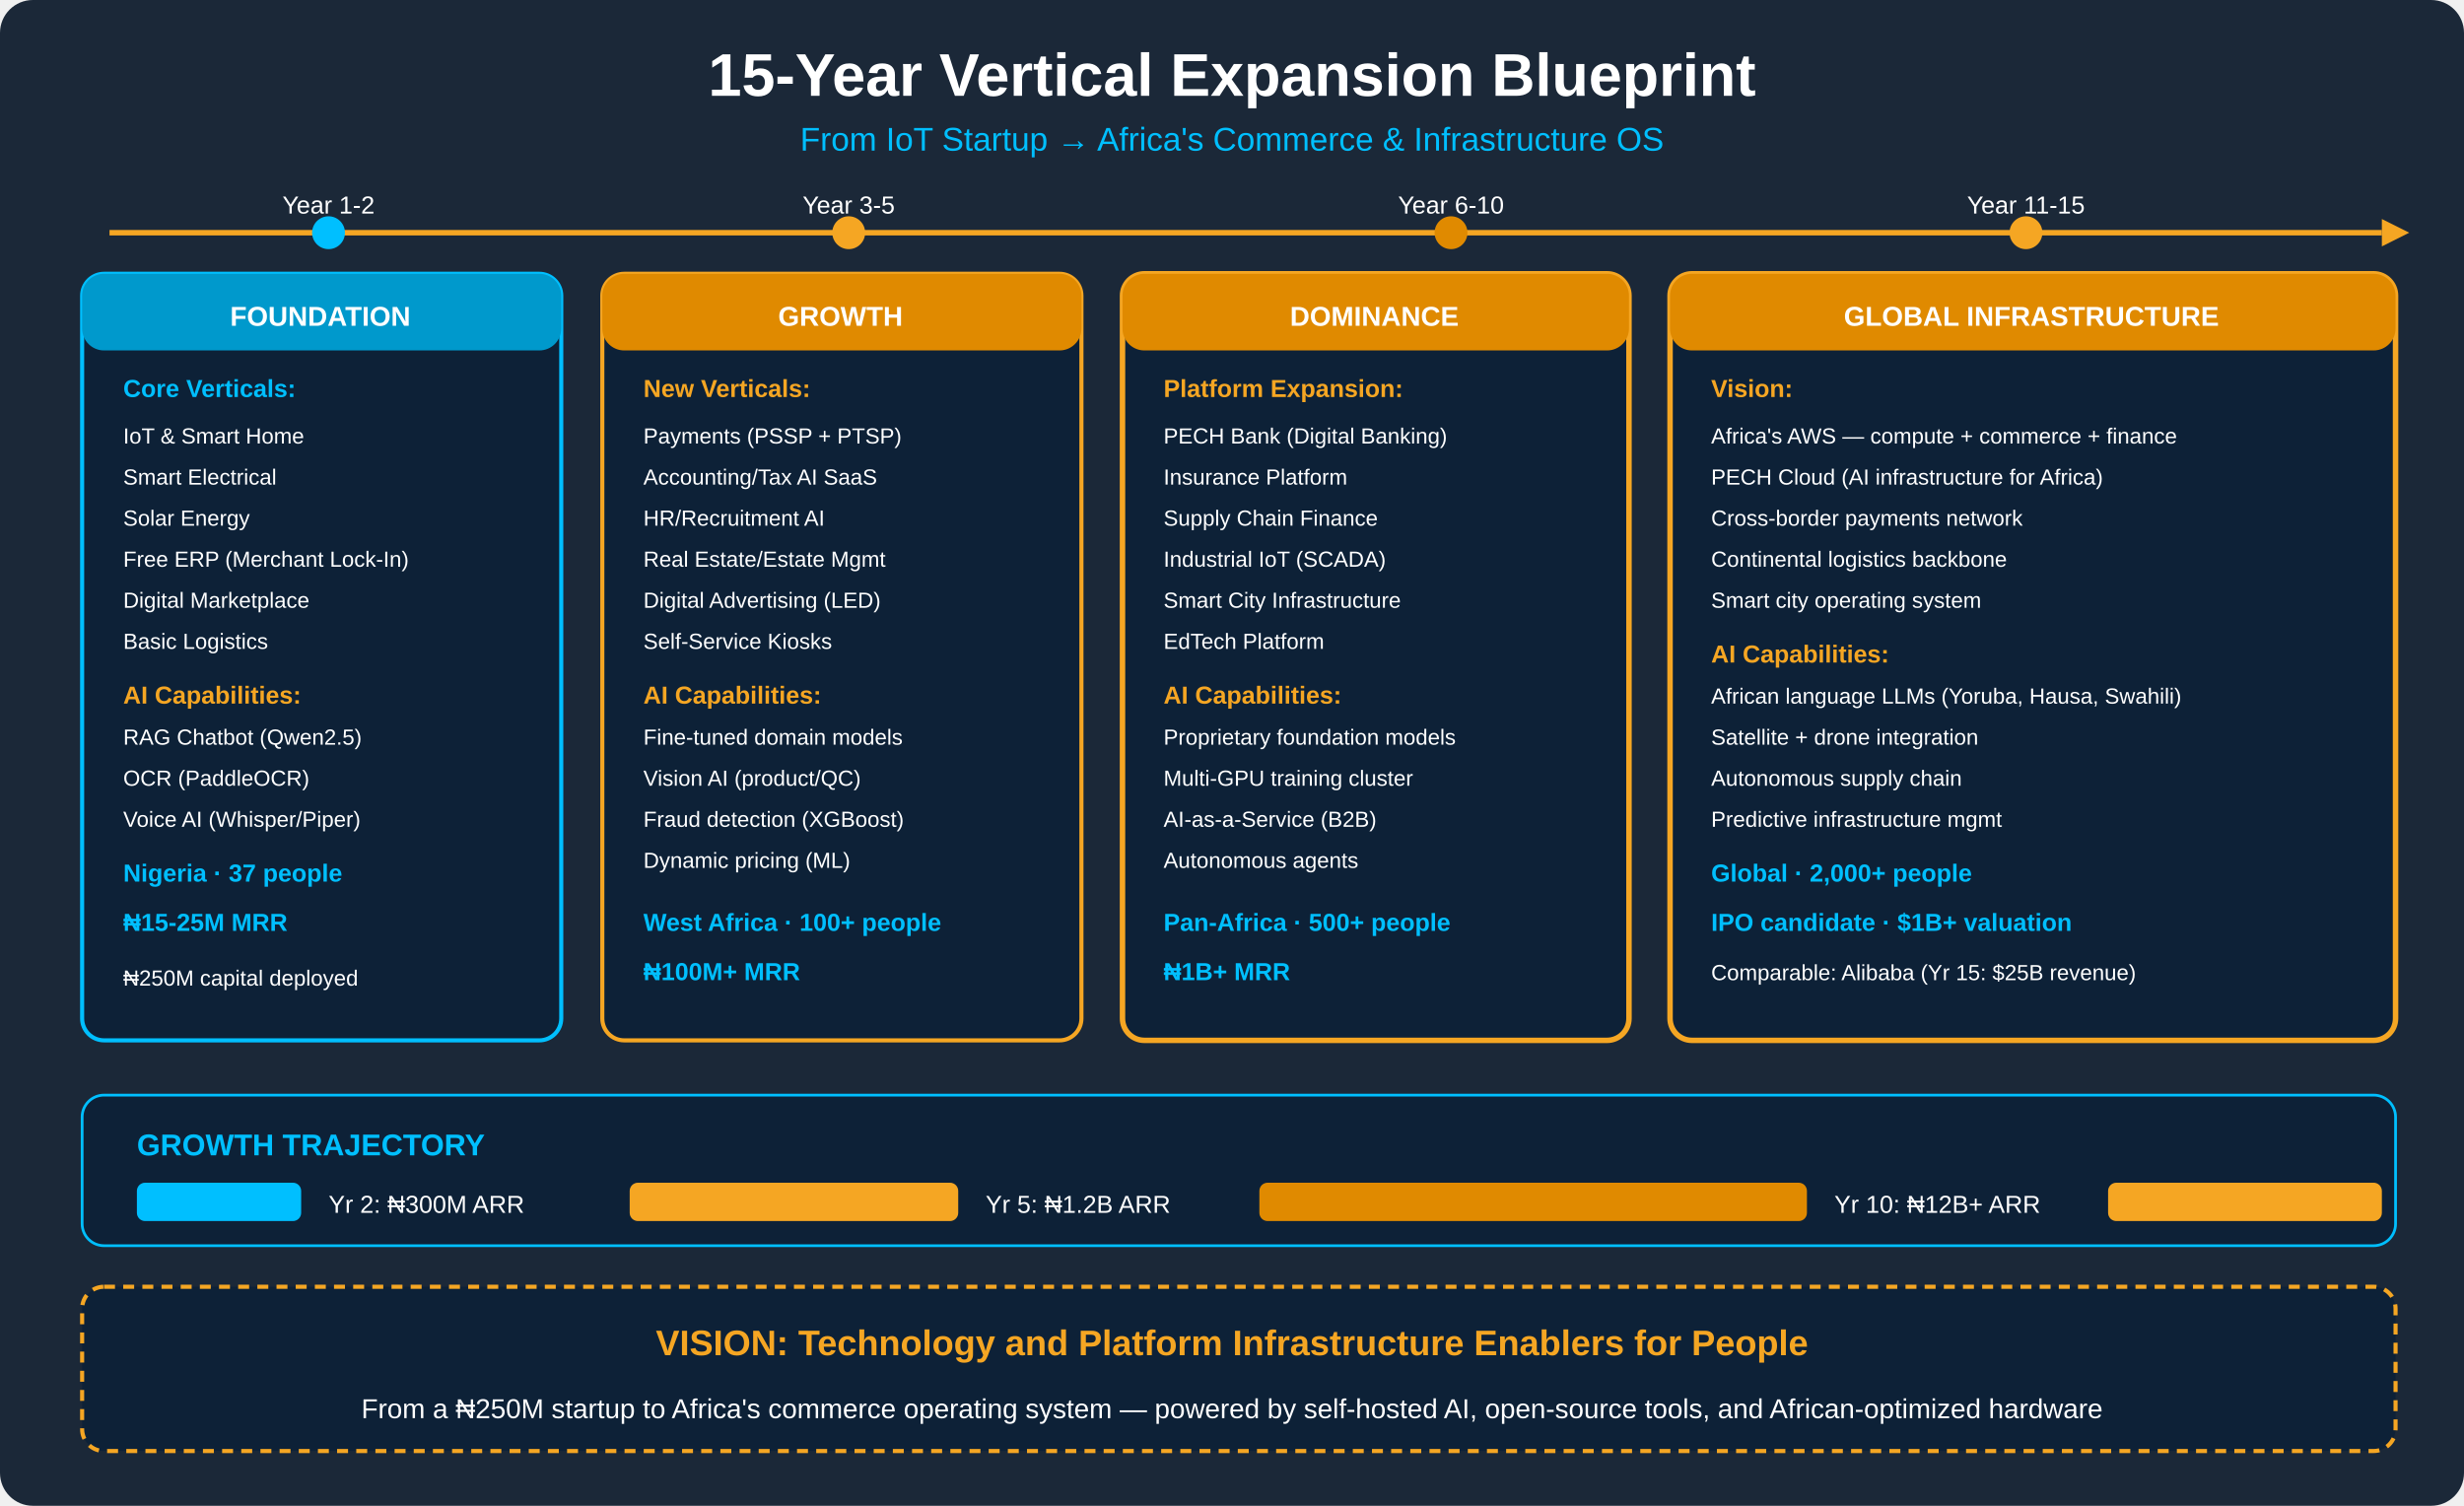
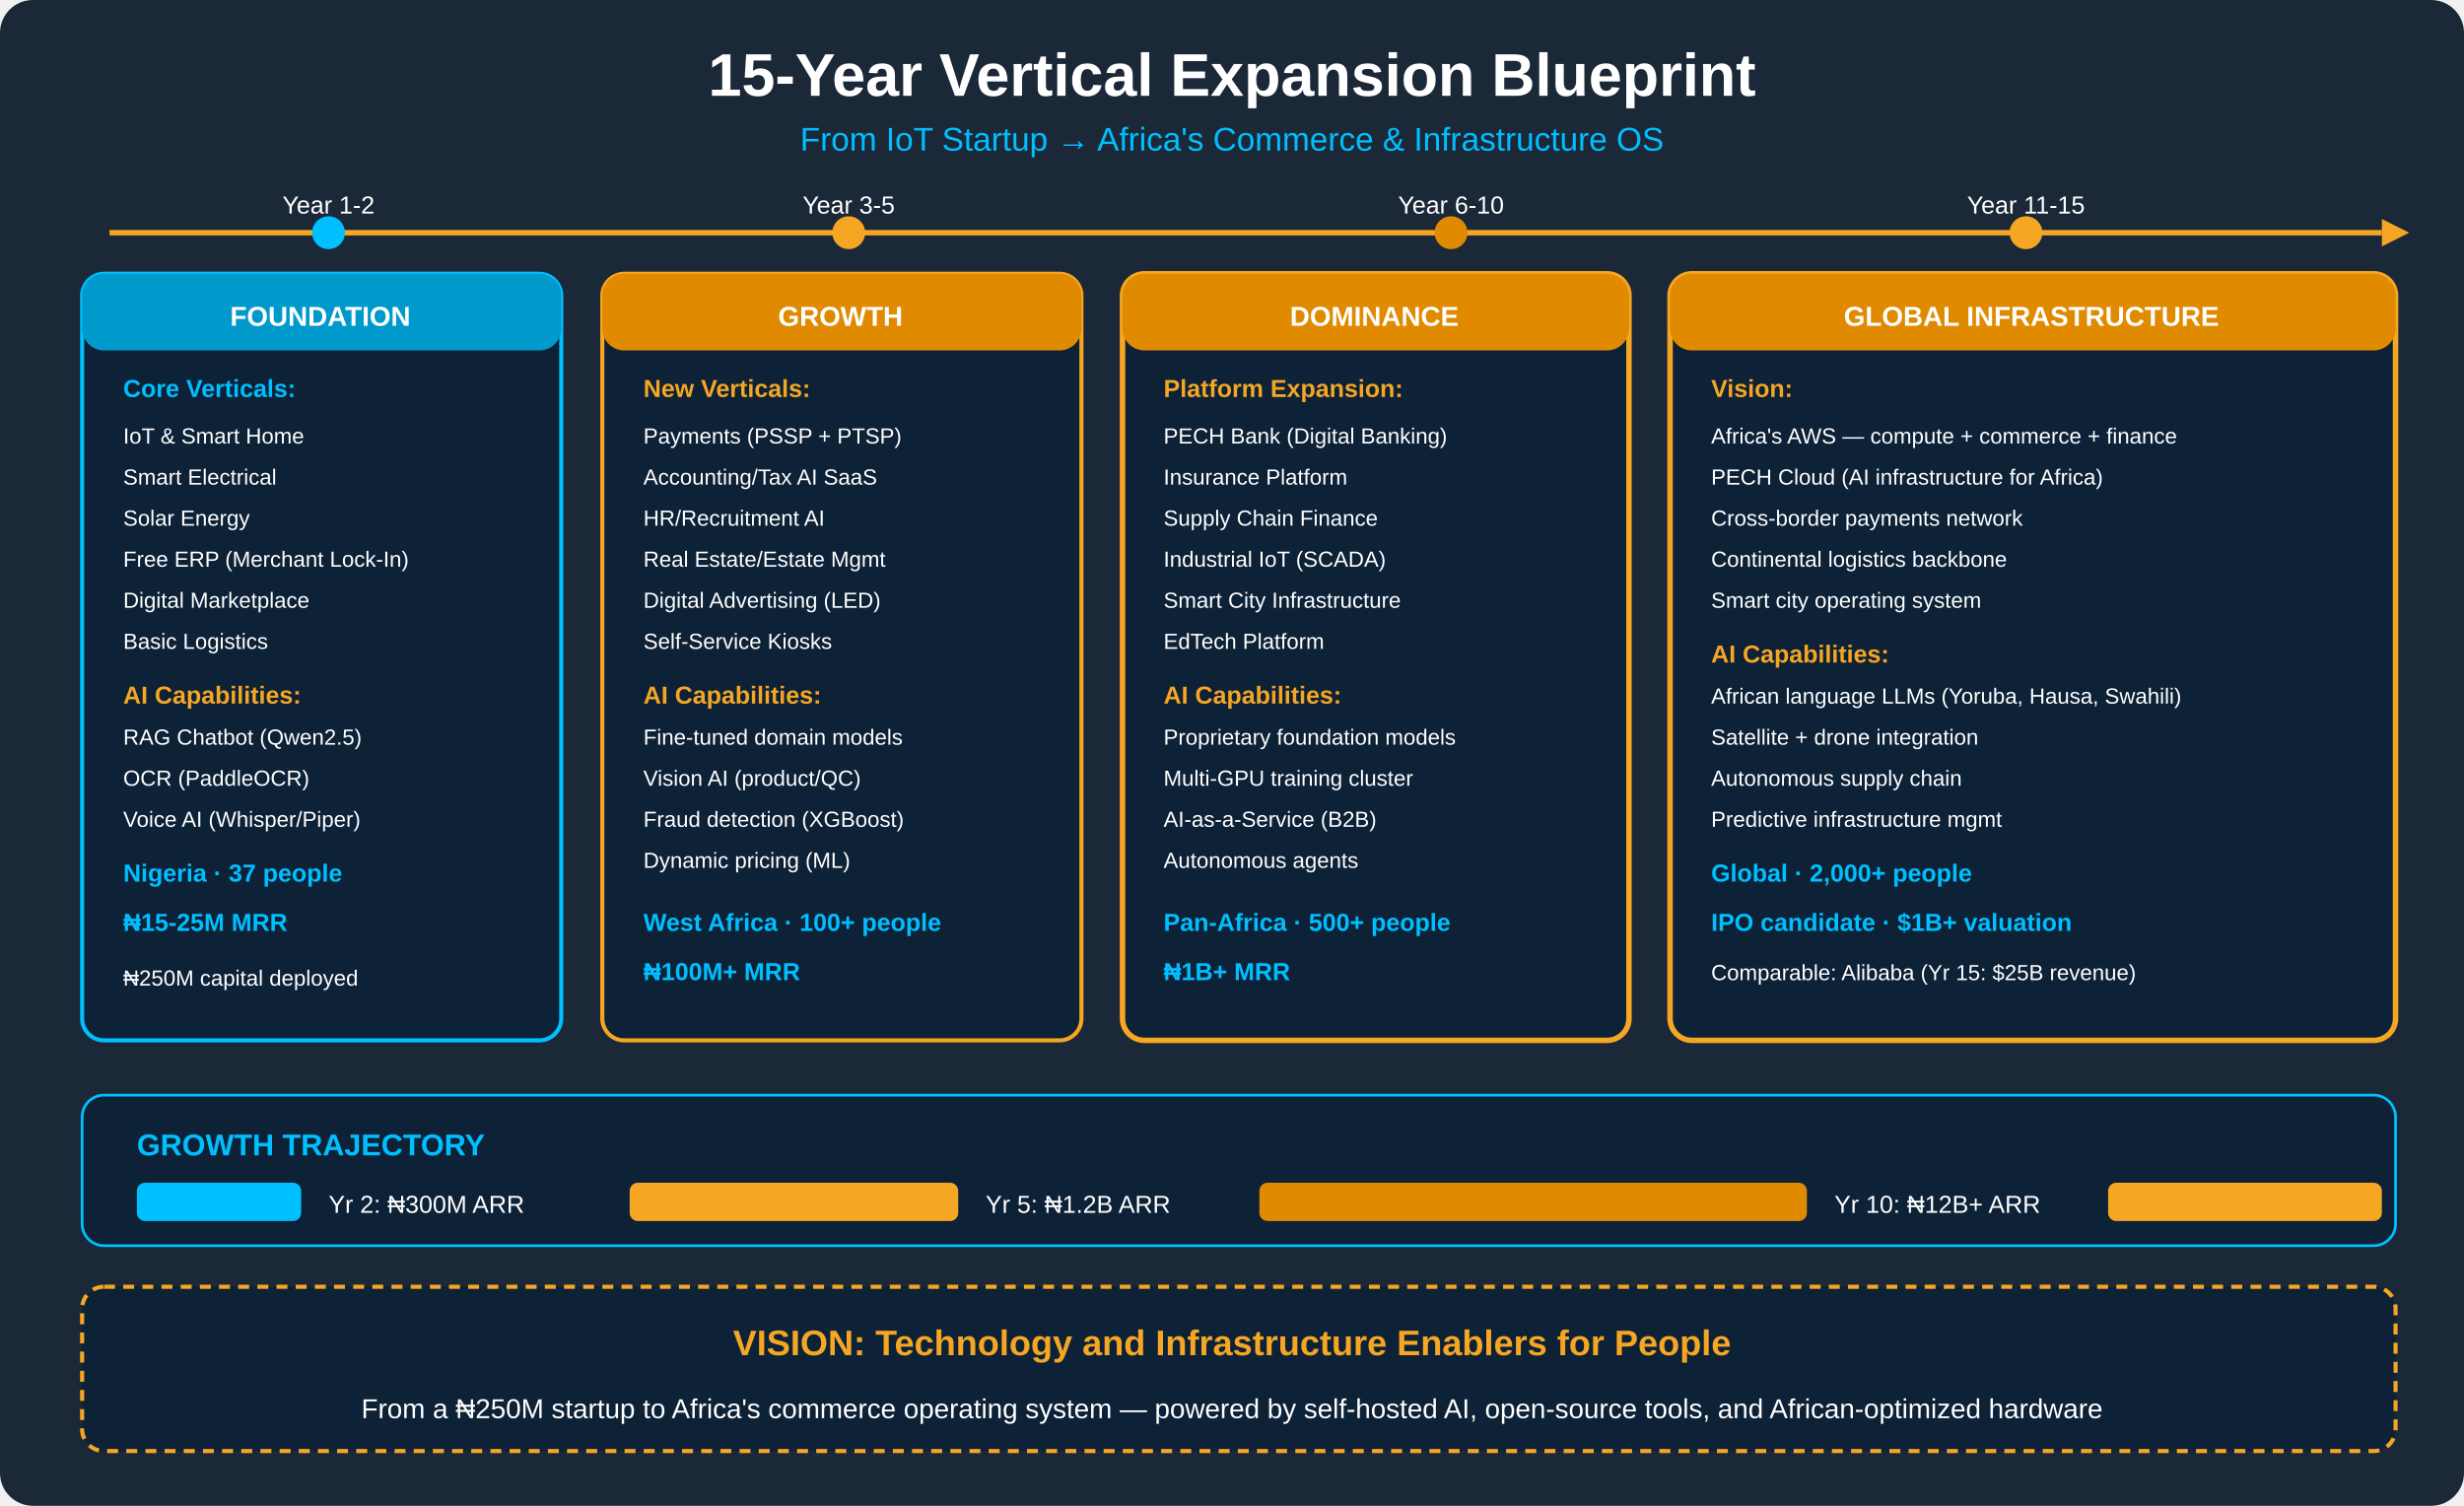
<svg xmlns="http://www.w3.org/2000/svg" viewBox="0 0 900 550" font-family="Arial, Helvetica, sans-serif">
  <rect width="900" height="550" fill="#1B2838" rx="12" />
  <text x="450" y="35" text-anchor="middle" fill="#FFF" font-size="22" font-weight="bold">15-Year Vertical Expansion Blueprint</text>
  <text x="450" y="55" text-anchor="middle" fill="#00BFFF" font-size="12">From IoT Startup → Africa's Commerce &amp; Infrastructure OS</text>
  <line x1="40" y1="85" x2="870" y2="85" stroke="#F5A623" stroke-width="2" />
  <polygon points="870,80 880,85 870,90" fill="#F5A623" />
  <text x="120" y="78" text-anchor="middle" fill="#FFF" font-size="9">Year 1-2</text>
  <text x="310" y="78" text-anchor="middle" fill="#FFF" font-size="9">Year 3-5</text>
  <text x="530" y="78" text-anchor="middle" fill="#FFF" font-size="9">Year 6-10</text>
  <text x="740" y="78" text-anchor="middle" fill="#FFF" font-size="9">Year 11-15</text>
  <circle cx="120" cy="85" r="6" fill="#00BFFF" />
  <circle cx="310" cy="85" r="6" fill="#F5A623" />
  <circle cx="530" cy="85" r="6" fill="#E08A00" />
  <circle cx="740" cy="85" r="6" fill="#F5A623" />
  <rect x="30" y="100" width="175" height="280" rx="8" fill="#0D2137" stroke="#00BFFF" stroke-width="1.5" />
  <rect x="30" y="100" width="175" height="28" rx="8" fill="#0099CC" />
  <text x="117" y="119" text-anchor="middle" fill="#FFF" font-size="10" font-weight="bold">FOUNDATION</text>
  <text x="45" y="145" fill="#00BFFF" font-size="9" font-weight="bold">Core Verticals:</text>
  <text x="45" y="162" fill="#FFF" font-size="8">IoT &amp; Smart Home</text>
  <text x="45" y="177" fill="#FFF" font-size="8">Smart Electrical</text>
  <text x="45" y="192" fill="#FFF" font-size="8">Solar Energy</text>
  <text x="45" y="207" fill="#FFF" font-size="8">Free ERP (Merchant Lock-In)</text>
  <text x="45" y="222" fill="#FFF" font-size="8">Digital Marketplace</text>
  <text x="45" y="237" fill="#FFF" font-size="8">Basic Logistics</text>
  <text x="45" y="257" fill="#F5A623" font-size="9" font-weight="bold">AI Capabilities:</text>
  <text x="45" y="272" fill="#FFF" font-size="8">RAG Chatbot (Qwen2.5)</text>
  <text x="45" y="287" fill="#FFF" font-size="8">OCR (PaddleOCR)</text>
  <text x="45" y="302" fill="#FFF" font-size="8">Voice AI (Whisper/Piper)</text>
  <text x="45" y="322" fill="#00BFFF" font-size="9" font-weight="bold">Nigeria · 37 people</text>
  <text x="45" y="340" fill="#00BFFF" font-size="9" font-weight="bold">₦15-25M MRR</text>
  <text x="45" y="360" fill="#FFF" font-size="8">₦250M capital deployed</text>
  <rect x="220" y="100" width="175" height="280" rx="8" fill="#0D2137" stroke="#F5A623" stroke-width="1.5" />
  <rect x="220" y="100" width="175" height="28" rx="8" fill="#E08A00" />
  <text x="307" y="119" text-anchor="middle" fill="#FFF" font-size="10" font-weight="bold">GROWTH</text>
  <text x="235" y="145" fill="#F5A623" font-size="9" font-weight="bold">New Verticals:</text>
  <text x="235" y="162" fill="#FFF" font-size="8">Payments (PSSP + PTSP)</text>
  <text x="235" y="177" fill="#FFF" font-size="8">Accounting/Tax AI SaaS</text>
  <text x="235" y="192" fill="#FFF" font-size="8">HR/Recruitment AI</text>
  <text x="235" y="207" fill="#FFF" font-size="8">Real Estate/Estate Mgmt</text>
  <text x="235" y="222" fill="#FFF" font-size="8">Digital Advertising (LED)</text>
  <text x="235" y="237" fill="#FFF" font-size="8">Self-Service Kiosks</text>
  <text x="235" y="257" fill="#F5A623" font-size="9" font-weight="bold">AI Capabilities:</text>
  <text x="235" y="272" fill="#FFF" font-size="8">Fine-tuned domain models</text>
  <text x="235" y="287" fill="#FFF" font-size="8">Vision AI (product/QC)</text>
  <text x="235" y="302" fill="#FFF" font-size="8">Fraud detection (XGBoost)</text>
  <text x="235" y="317" fill="#FFF" font-size="8">Dynamic pricing (ML)</text>
  <text x="235" y="340" fill="#00BFFF" font-size="9" font-weight="bold">West Africa · 100+ people</text>
  <text x="235" y="358" fill="#00BFFF" font-size="9" font-weight="bold">₦100M+ MRR</text>
  <rect x="410" y="100" width="185" height="280" rx="8" fill="#0D2137" stroke="#F5A623" stroke-width="2" />
  <rect x="410" y="100" width="185" height="28" rx="8" fill="#E08A00" />
  <text x="502" y="119" text-anchor="middle" fill="#FFF" font-size="10" font-weight="bold">DOMINANCE</text>
  <text x="425" y="145" fill="#F5A623" font-size="9" font-weight="bold">Platform Expansion:</text>
  <text x="425" y="162" fill="#FFF" font-size="8">PECH Bank (Digital Banking)</text>
  <text x="425" y="177" fill="#FFF" font-size="8">Insurance Platform</text>
  <text x="425" y="192" fill="#FFF" font-size="8">Supply Chain Finance</text>
  <text x="425" y="207" fill="#FFF" font-size="8">Industrial IoT (SCADA)</text>
  <text x="425" y="222" fill="#FFF" font-size="8">Smart City Infrastructure</text>
  <text x="425" y="237" fill="#FFF" font-size="8">EdTech Platform</text>
  <text x="425" y="257" fill="#F5A623" font-size="9" font-weight="bold">AI Capabilities:</text>
  <text x="425" y="272" fill="#FFF" font-size="8">Proprietary foundation models</text>
  <text x="425" y="287" fill="#FFF" font-size="8">Multi-GPU training cluster</text>
  <text x="425" y="302" fill="#FFF" font-size="8">AI-as-a-Service (B2B)</text>
  <text x="425" y="317" fill="#FFF" font-size="8">Autonomous agents</text>
  <text x="425" y="340" fill="#00BFFF" font-size="9" font-weight="bold">Pan-Africa · 500+ people</text>
  <text x="425" y="358" fill="#00BFFF" font-size="9" font-weight="bold">₦1B+ MRR</text>
  <rect x="610" y="100" width="265" height="280" rx="8" fill="#0D2137" stroke="#F5A623" stroke-width="2" />
  <rect x="610" y="100" width="265" height="28" rx="8" fill="#E08A00" />
  <text x="742" y="119" text-anchor="middle" fill="#FFF" font-size="10" font-weight="bold">GLOBAL INFRASTRUCTURE</text>
  <text x="625" y="145" fill="#F5A623" font-size="9" font-weight="bold">Vision:</text>
  <text x="625" y="162" fill="#FFF" font-size="8">Africa's AWS — compute + commerce + finance</text>
  <text x="625" y="177" fill="#FFF" font-size="8">PECH Cloud (AI infrastructure for Africa)</text>
  <text x="625" y="192" fill="#FFF" font-size="8">Cross-border payments network</text>
  <text x="625" y="207" fill="#FFF" font-size="8">Continental logistics backbone</text>
  <text x="625" y="222" fill="#FFF" font-size="8">Smart city operating system</text>
  <text x="625" y="242" fill="#F5A623" font-size="9" font-weight="bold">AI Capabilities:</text>
  <text x="625" y="257" fill="#FFF" font-size="8">African language LLMs (Yoruba, Hausa, Swahili)</text>
  <text x="625" y="272" fill="#FFF" font-size="8">Satellite + drone integration</text>
  <text x="625" y="287" fill="#FFF" font-size="8">Autonomous supply chain</text>
  <text x="625" y="302" fill="#FFF" font-size="8">Predictive infrastructure mgmt</text>
  <text x="625" y="322" fill="#00BFFF" font-size="9" font-weight="bold">Global · 2,000+ people</text>
  <text x="625" y="340" fill="#00BFFF" font-size="9" font-weight="bold">IPO candidate · $1B+ valuation</text>
  <text x="625" y="358" fill="#FFF" font-size="8">Comparable: Alibaba (Yr 15: $25B revenue)</text>
  <rect x="30" y="400" width="845" height="55" rx="8" fill="#0D2137" stroke="#00BFFF" stroke-width="1" />
  <text x="50" y="422" fill="#00BFFF" font-size="11" font-weight="bold">GROWTH TRAJECTORY</text>
  <rect x="50" y="432" width="60" height="14" rx="3" fill="#00BFFF" />
  <text x="120" y="443" fill="#FFF" font-size="9">Yr 2: ₦300M ARR</text>
  <rect x="230" y="432" width="120" height="14" rx="3" fill="#F5A623" />
  <text x="360" y="443" fill="#FFF" font-size="9">Yr 5: ₦1.2B ARR</text>
  <rect x="460" y="432" width="200" height="14" rx="3" fill="#E08A00" />
  <text x="670" y="443" fill="#FFF" font-size="9">Yr 10: ₦12B+ ARR</text>
  <rect x="770" y="432" width="100" height="14" rx="3" fill="#F5A623" />
  <rect x="30" y="470" width="845" height="60" rx="8" fill="#0D2137" stroke="#F5A623" stroke-width="1.5" stroke-dasharray="4,3" />
-   <text x="450" y="495" text-anchor="middle" fill="#F5A623" font-size="13" font-weight="bold">VISION: Technology and Platform Infrastructure Enablers for People</text>
+   <text x="450" y="495" text-anchor="middle" fill="#F5A623" font-size="13" font-weight="bold">VISION: Technology and Infrastructure Enablers for People</text>
  <text x="450" y="518" text-anchor="middle" fill="#FFF" font-size="10">From a ₦250M startup to Africa's commerce operating system — powered by self-hosted AI, open-source tools, and African-optimized hardware</text>
</svg>
